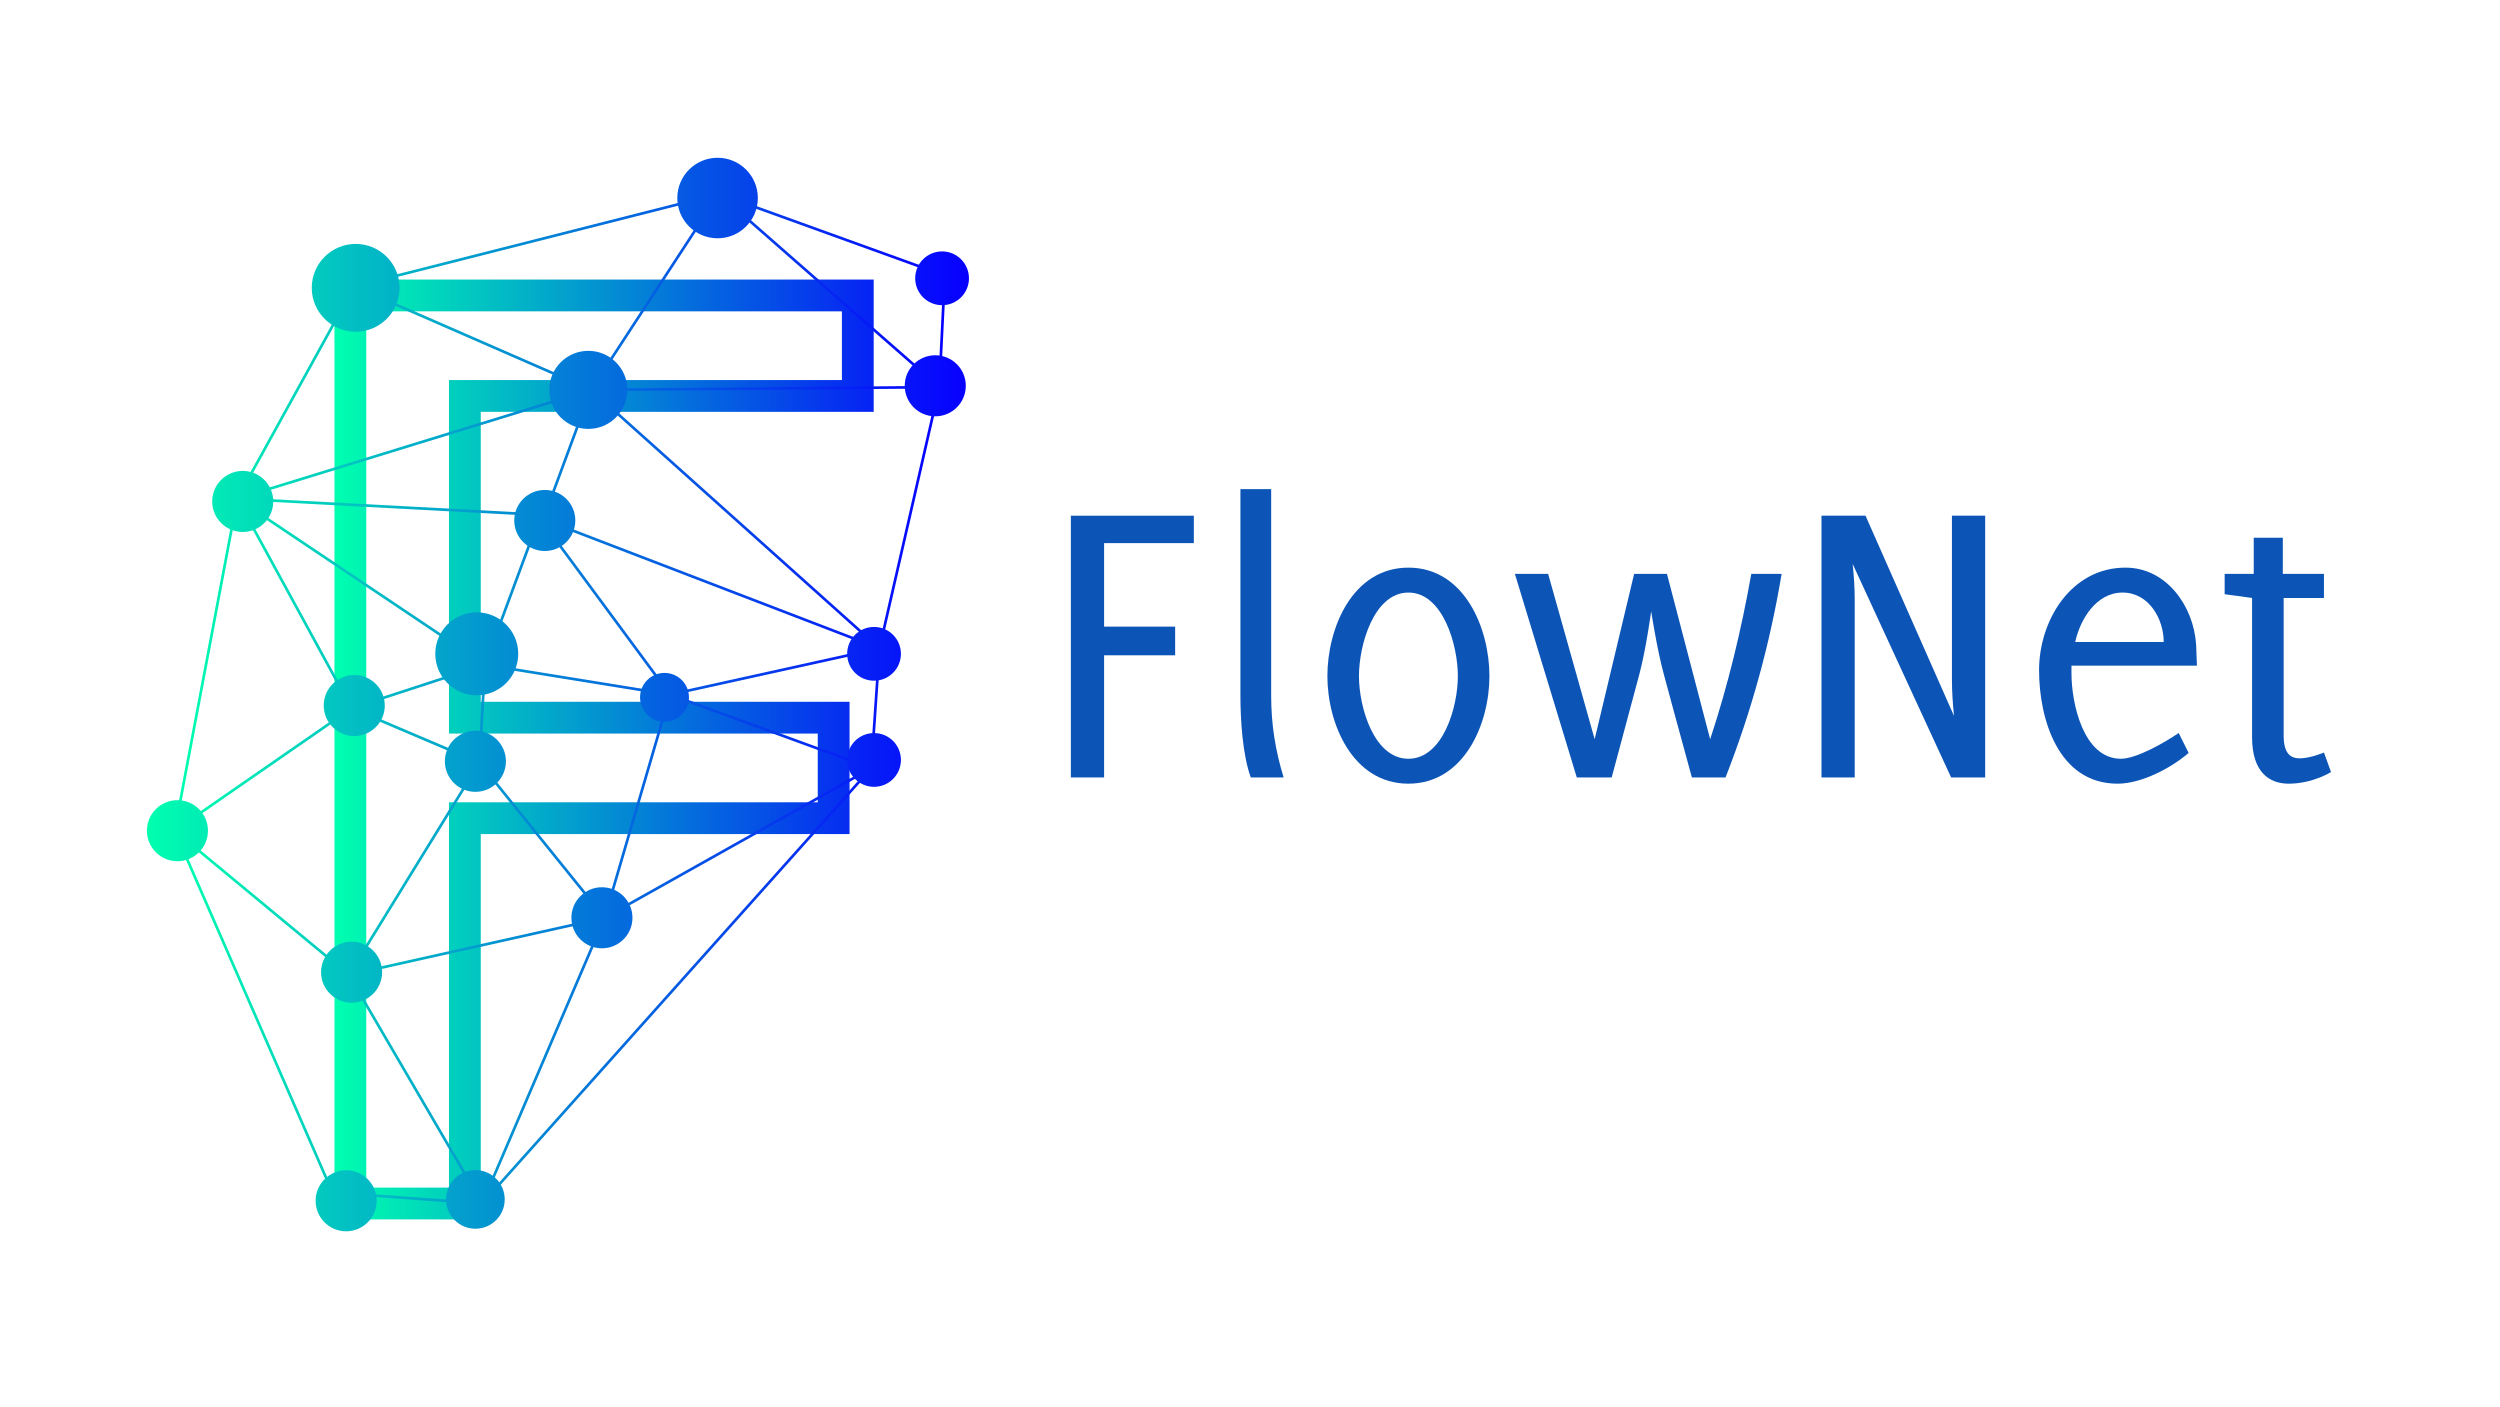
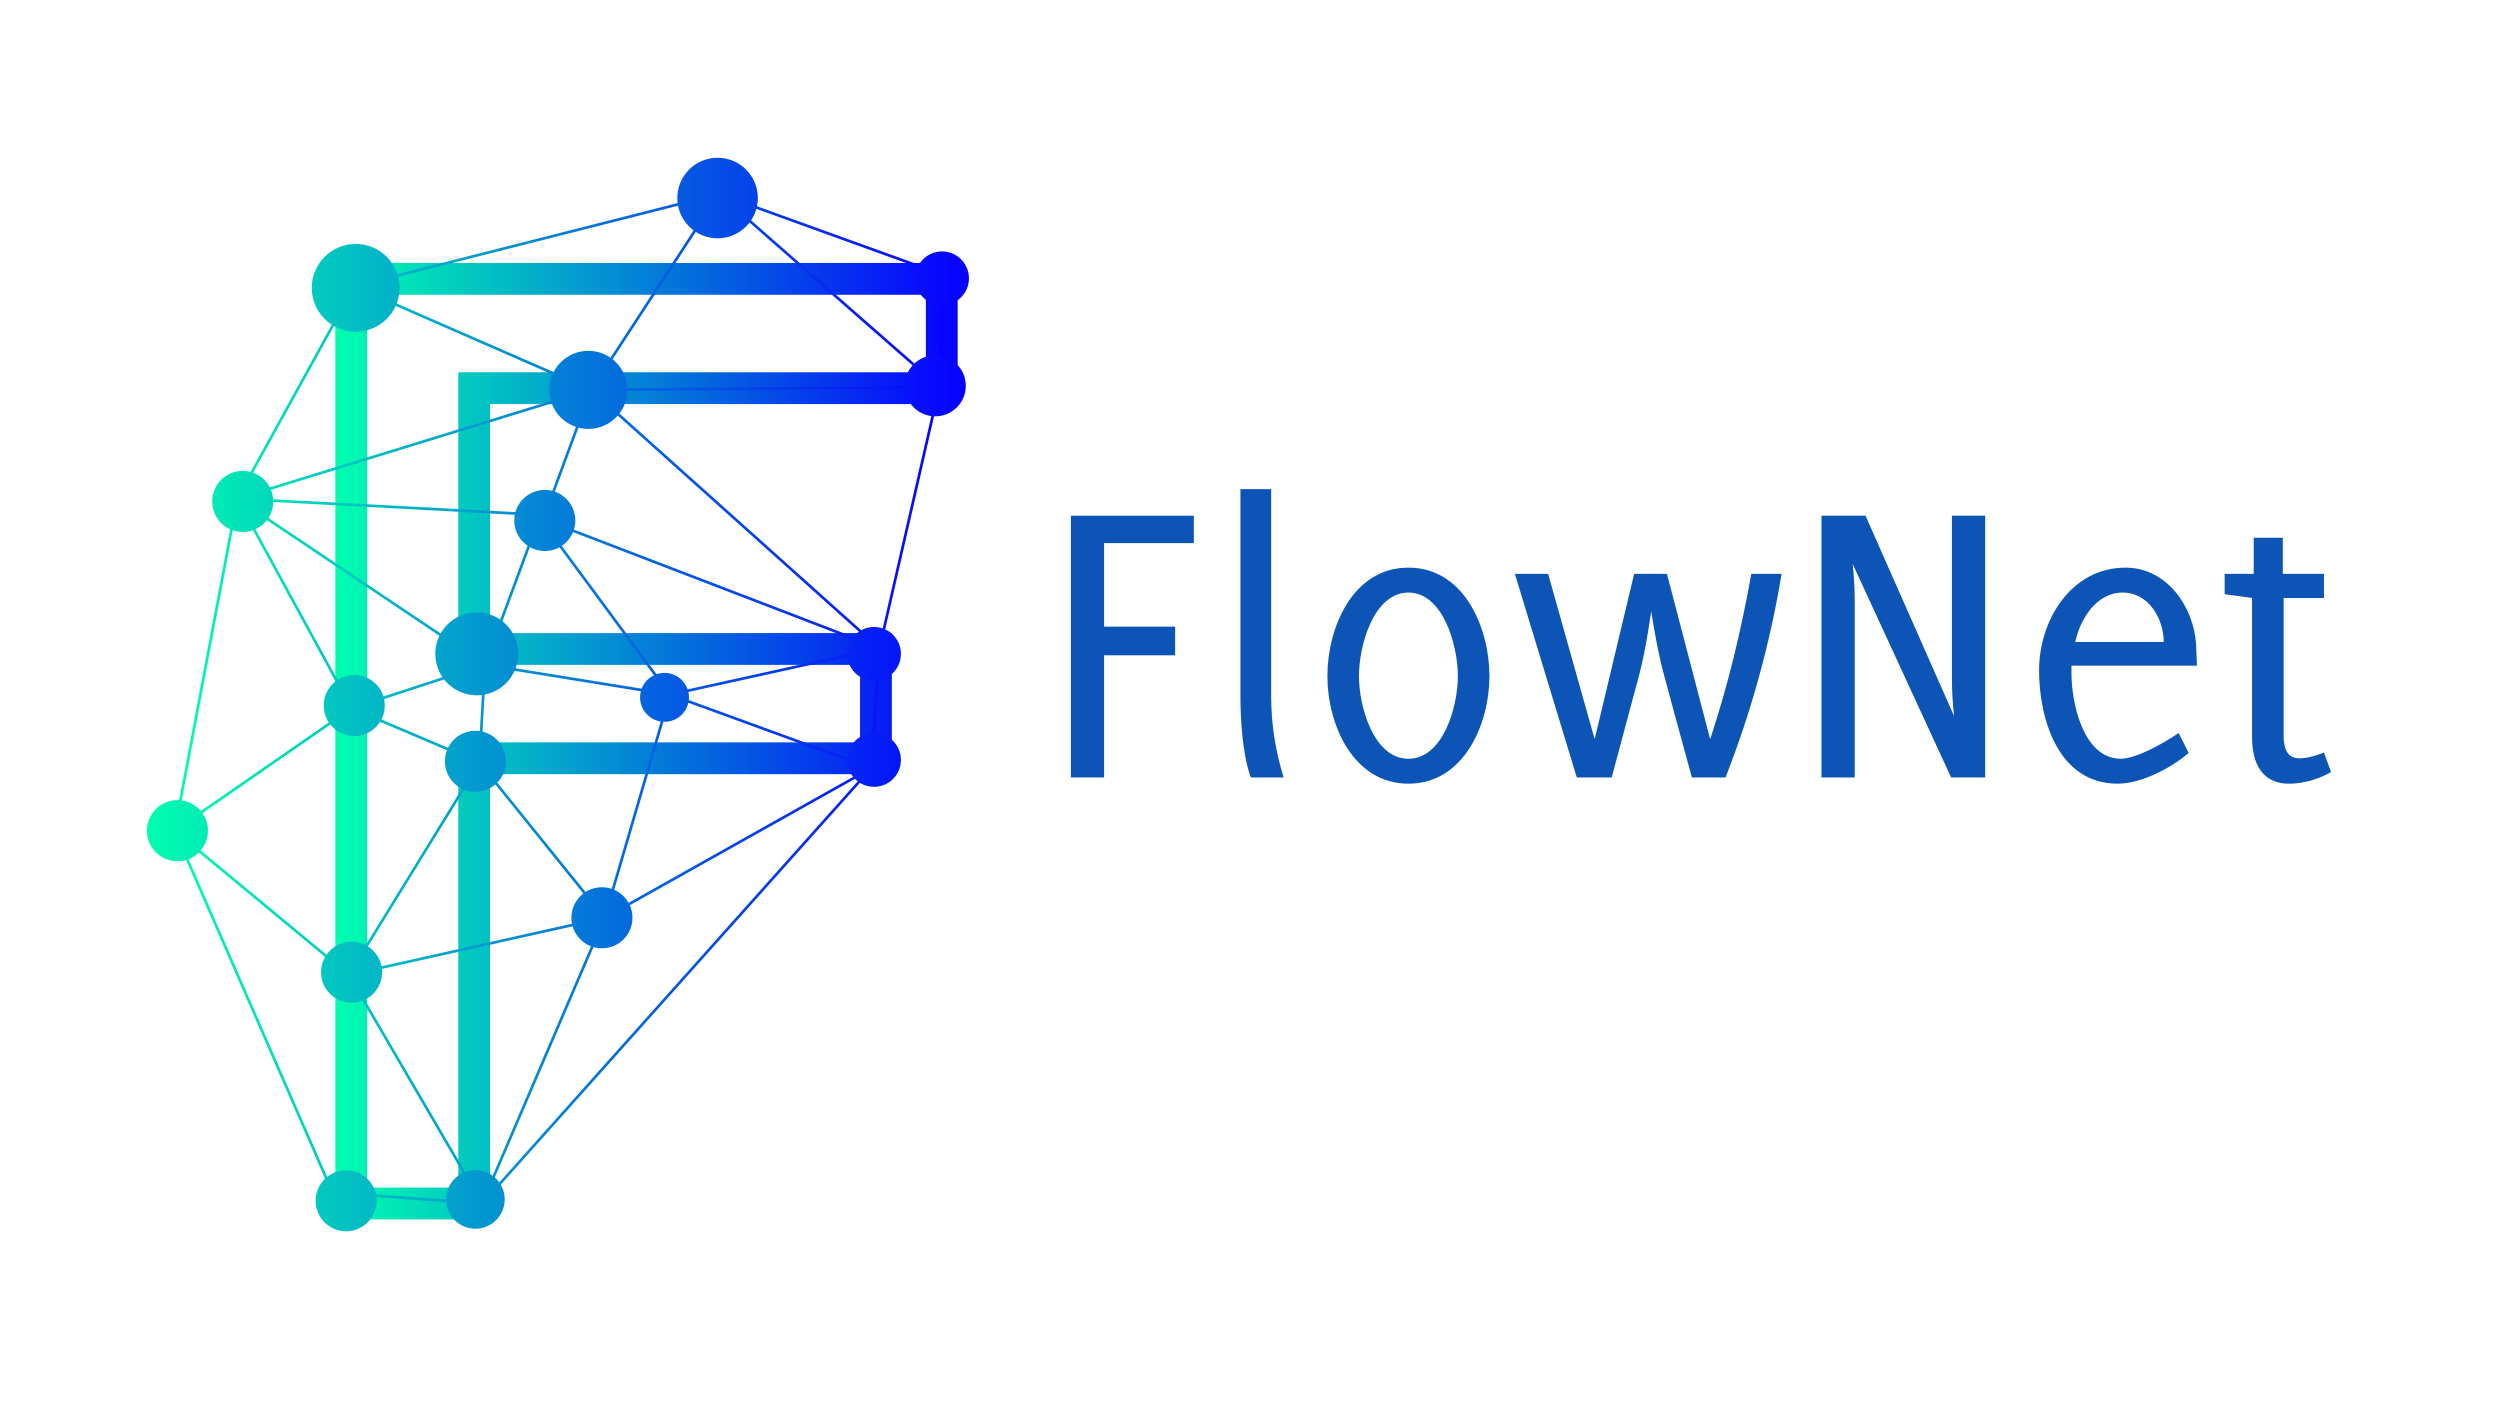
<svg xmlns="http://www.w3.org/2000/svg" xmlns:xlink="http://www.w3.org/1999/xlink" id="svg8" version="1.1" viewBox="0 0 508 285.75" height="1080" width="1920">
  <defs id="defs2">
    <linearGradient id="linearGradient3356">
      <stop id="stop3352" offset="0" style="stop-color:#00ffaf;stop-opacity:1" />
      <stop id="stop3354" offset="1" style="stop-color:#0700ff;stop-opacity:1" />
    </linearGradient>
    <rect id="rect16" height="47.307" width="13.363" y="101.562" x="70.292" />
    <linearGradient gradientUnits="userSpaceOnUse" y2="71.084" x2="96.452" y1="71.084" x1="15.71" id="linearGradient3382" xlink:href="#linearGradient3356" />
    <linearGradient gradientUnits="userSpaceOnUse" y2="75.666" x2="95.342" y1="75.666" x1="34.217" id="linearGradient3390" xlink:href="#linearGradient3356" />
    <linearGradient gradientTransform="matrix(2.068831,0,0,2.068831,-2.651833,-5.930179)" gradientUnits="userSpaceOnUse" y2="75.666" x2="95.342" y1="75.666" x1="34.217" id="linearGradient3398" xlink:href="#linearGradient3356" />
    <linearGradient gradientUnits="userSpaceOnUse" y2="71.541" x2="94.216" y1="71.541" x1="18.304" id="linearGradient3408" xlink:href="#linearGradient3356" />
    <linearGradient y2="71.541" x2="94.216" y1="71.541" x1="18.304" gradientUnits="userSpaceOnUse" id="linearGradient4106" xlink:href="#linearGradient3356" />
    <linearGradient y2="71.541" x2="94.216" y1="71.541" x1="18.304" gradientUnits="userSpaceOnUse" id="linearGradient4108" xlink:href="#linearGradient3356" />
    <linearGradient y2="71.541" x2="94.216" y1="71.541" x1="18.304" gradientUnits="userSpaceOnUse" id="linearGradient4110" xlink:href="#linearGradient3356" />
    <linearGradient y2="71.541" x2="94.216" y1="71.541" x1="18.304" gradientUnits="userSpaceOnUse" id="linearGradient4112" xlink:href="#linearGradient3356" />
    <linearGradient y2="71.541" x2="94.216" y1="71.541" x1="18.304" gradientUnits="userSpaceOnUse" id="linearGradient4114" xlink:href="#linearGradient3356" />
    <linearGradient y2="71.541" x2="94.216" y1="71.541" x1="18.304" gradientUnits="userSpaceOnUse" id="linearGradient4116" xlink:href="#linearGradient3356" />
    <linearGradient y2="71.541" x2="94.216" y1="71.541" x1="18.304" gradientUnits="userSpaceOnUse" id="linearGradient4118" xlink:href="#linearGradient3356" />
    <linearGradient y2="71.541" x2="94.216" y1="71.541" x1="18.304" gradientUnits="userSpaceOnUse" id="linearGradient4120" xlink:href="#linearGradient3356" />
    <linearGradient y2="71.541" x2="94.216" y1="71.541" x1="18.304" gradientUnits="userSpaceOnUse" id="linearGradient4122" xlink:href="#linearGradient3356" />
    <linearGradient y2="71.541" x2="94.216" y1="71.541" x1="18.304" gradientUnits="userSpaceOnUse" id="linearGradient4124" xlink:href="#linearGradient3356" />
    <linearGradient y2="71.084" x2="96.452" y1="71.084" x1="15.71" gradientUnits="userSpaceOnUse" id="linearGradient4126" xlink:href="#linearGradient3356" />
    <linearGradient y2="71.084" x2="96.452" y1="71.084" x1="15.71" gradientUnits="userSpaceOnUse" id="linearGradient4128" xlink:href="#linearGradient3356" />
    <linearGradient y2="71.084" x2="96.452" y1="71.084" x1="15.71" gradientUnits="userSpaceOnUse" id="linearGradient4130" xlink:href="#linearGradient3356" />
    <linearGradient y2="71.084" x2="96.452" y1="71.084" x1="15.71" gradientUnits="userSpaceOnUse" id="linearGradient4132" xlink:href="#linearGradient3356" />
    <linearGradient y2="71.084" x2="96.452" y1="71.084" x1="15.71" gradientUnits="userSpaceOnUse" id="linearGradient4134" xlink:href="#linearGradient3356" />
    <linearGradient y2="71.084" x2="96.452" y1="71.084" x1="15.71" gradientUnits="userSpaceOnUse" id="linearGradient4136" xlink:href="#linearGradient3356" />
    <linearGradient y2="71.084" x2="96.452" y1="71.084" x1="15.71" gradientUnits="userSpaceOnUse" id="linearGradient4138" xlink:href="#linearGradient3356" />
    <linearGradient y2="71.084" x2="96.452" y1="71.084" x1="15.71" gradientUnits="userSpaceOnUse" id="linearGradient4140" xlink:href="#linearGradient3356" />
    <linearGradient y2="71.084" x2="96.452" y1="71.084" x1="15.71" gradientUnits="userSpaceOnUse" id="linearGradient4142" xlink:href="#linearGradient3356" />
    <linearGradient y2="71.084" x2="96.452" y1="71.084" x1="15.71" gradientUnits="userSpaceOnUse" id="linearGradient4144" xlink:href="#linearGradient3356" />
    <linearGradient y2="71.084" x2="96.452" y1="71.084" x1="15.71" gradientUnits="userSpaceOnUse" id="linearGradient4146" xlink:href="#linearGradient3356" />
    <linearGradient y2="71.084" x2="96.452" y1="71.084" x1="15.71" gradientUnits="userSpaceOnUse" id="linearGradient4148" xlink:href="#linearGradient3356" />
    <linearGradient y2="71.084" x2="96.452" y1="71.084" x1="15.71" gradientUnits="userSpaceOnUse" id="linearGradient4150" xlink:href="#linearGradient3356" />
    <linearGradient y2="71.084" x2="96.452" y1="71.084" x1="15.71" gradientUnits="userSpaceOnUse" id="linearGradient4152" xlink:href="#linearGradient3356" />
    <linearGradient y2="71.084" x2="96.452" y1="71.084" x1="15.71" gradientUnits="userSpaceOnUse" id="linearGradient4154" xlink:href="#linearGradient3356" />
    <linearGradient y2="71.084" x2="96.452" y1="71.084" x1="15.71" gradientUnits="userSpaceOnUse" id="linearGradient4156" xlink:href="#linearGradient3356" />
    <linearGradient y2="71.084" x2="96.452" y1="71.084" x1="15.71" gradientUnits="userSpaceOnUse" id="linearGradient4158" xlink:href="#linearGradient3356" />
    <linearGradient y2="71.084" x2="96.452" y1="71.084" x1="15.71" gradientUnits="userSpaceOnUse" id="linearGradient4160" xlink:href="#linearGradient3356" />
    <linearGradient y2="71.541" x2="94.216" y1="71.541" x1="18.304" gradientUnits="userSpaceOnUse" id="linearGradient4536" xlink:href="#linearGradient3356" />
    <linearGradient y2="71.541" x2="94.216" y1="71.541" x1="18.304" gradientUnits="userSpaceOnUse" id="linearGradient4538" xlink:href="#linearGradient3356" />
  </defs>
  <g id="layer1">
    <g style="font-style:normal;font-variant:normal;font-weight:normal;font-stretch:normal;font-size:84.425px;line-height:1.25;font-family:Delicious;-inkscape-font-specification:'Delicious, Normal';font-variant-ligatures:normal;font-variant-caps:normal;font-variant-numeric:normal;font-variant-east-asian:normal;letter-spacing:0px;word-spacing:0px;fill:#0c55b6;fill-opacity:1;stroke:none;stroke-width:2.111;image-rendering:auto" id="text12" aria-label="FlowNet">
      <path id="path4540" style="font-style:normal;font-variant:normal;font-weight:normal;font-stretch:normal;font-size:84.425px;font-family:Delicious;-inkscape-font-specification:'Delicious, Normal';font-variant-ligatures:normal;font-variant-caps:normal;font-variant-numeric:normal;font-variant-east-asian:normal;fill:#0c55b6;fill-opacity:1;stroke-width:2.111" d="m 242.588,104.79 h -24.99 v 53.188 h 6.754 v -24.821 h 14.437 v -5.825 h -14.437 v -16.969 h 18.236 z" />
      <path id="path4542" style="font-style:normal;font-variant:normal;font-weight:normal;font-stretch:normal;font-size:84.425px;font-family:Delicious;-inkscape-font-specification:'Delicious, Normal';font-variant-ligatures:normal;font-variant-caps:normal;font-variant-numeric:normal;font-variant-east-asian:normal;fill:#0c55b6;fill-opacity:1;stroke-width:2.111" d="m 258.301,99.387 h -6.247 v 41.959 c 0,4.812 0.422,12.073 2.111,16.632 h 6.67 c -1.688,-5.488 -2.533,-10.806 -2.533,-16.632 z" />
      <path id="path4544" style="font-style:normal;font-variant:normal;font-weight:normal;font-stretch:normal;font-size:84.425px;font-family:Delicious;-inkscape-font-specification:'Delicious, Normal';font-variant-ligatures:normal;font-variant-caps:normal;font-variant-numeric:normal;font-variant-east-asian:normal;fill:#0c55b6;fill-opacity:1;stroke-width:2.111" d="m 286.189,120.409 c 7.007,0 10.047,10.638 10.047,16.969 0,6.332 -3.039,16.801 -10.047,16.801 -7.007,0 -10.047,-10.469 -10.047,-16.801 0,-6.332 3.039,-16.969 10.047,-16.969 z m 0,-5.066 c -11.397,0 -16.463,12.326 -16.463,22.035 0,9.709 5.15,21.866 16.463,21.866 11.313,0 16.463,-12.157 16.463,-21.866 0,-9.709 -5.066,-22.035 -16.463,-22.035 z" />
      <path id="path4546" style="font-style:normal;font-variant:normal;font-weight:normal;font-stretch:normal;font-size:84.425px;font-family:Delicious;-inkscape-font-specification:'Delicious, Normal';font-variant-ligatures:normal;font-variant-caps:normal;font-variant-numeric:normal;font-variant-east-asian:normal;fill:#0c55b6;fill-opacity:1;stroke-width:2.111" d="m 362.026,116.61 h -6.163 c -2.026,11.397 -4.728,22.626 -8.358,33.601 l -8.78,-33.601 h -6.67 l -8.02,33.601 -9.456,-33.601 h -6.754 l 12.579,41.368 h 7.092 l 5.657,-21.106 c 1.351,-5.15 2.364,-12.664 2.364,-12.664 0,0 1.182,7.683 2.533,12.664 0,0 3.799,14.099 5.741,21.106 h 6.838 c 5.234,-13.339 9.034,-27.185 11.397,-41.368 z" />
      <path id="path4548" style="font-style:normal;font-variant:normal;font-weight:normal;font-stretch:normal;font-size:84.425px;font-family:Delicious;-inkscape-font-specification:'Delicious, Normal';font-variant-ligatures:normal;font-variant-caps:normal;font-variant-numeric:normal;font-variant-east-asian:normal;fill:#0c55b6;fill-opacity:1;stroke-width:2.111" d="m 403.388,157.978 v -53.188 h -6.754 v 33.264 c 0,2.448 0.169,4.981 0.422,7.429 L 379.074,104.79 h -8.949 v 53.188 h 6.754 v -36.134 c 0,-2.448 -0.169,-4.897 -0.422,-7.261 l 20.009,43.395 z" />
      <path id="path4550" style="font-style:normal;font-variant:normal;font-weight:normal;font-stretch:normal;font-size:84.425px;font-family:Delicious;-inkscape-font-specification:'Delicious, Normal';font-variant-ligatures:normal;font-variant-caps:normal;font-variant-numeric:normal;font-variant-east-asian:normal;fill:#0c55b6;fill-opacity:1;stroke-width:2.111" d="m 439.665,130.456 h -17.983 c 1.013,-4.643 4.306,-10.047 9.624,-10.047 5.319,0 8.358,5.319 8.358,10.047 z m 6.754,4.812 c -0.084,-1.435 -0.084,-2.87 -0.169,-4.306 -0.507,-7.767 -5.994,-15.619 -14.352,-15.619 -11.06,0 -17.56,10.722 -17.56,20.853 0,9.878 3.884,23.048 15.956,23.048 4.812,0 10.806,-3.124 14.437,-6.247 l -2.026,-4.052 c -2.702,1.857 -8.527,5.234 -11.735,5.234 -7.683,0 -10.047,-11.397 -10.047,-17.307 0,-0.591 0,-1.098 0,-1.604 z" />
      <path id="path4552" style="font-style:normal;font-variant:normal;font-weight:normal;font-stretch:normal;font-size:84.425px;font-family:Delicious;-inkscape-font-specification:'Delicious, Normal';font-variant-ligatures:normal;font-variant-caps:normal;font-variant-numeric:normal;font-variant-east-asian:normal;fill:#0c55b6;fill-opacity:1;stroke-width:2.111" d="m 473.663,156.881 -1.435,-3.968 c 0,0 -2.786,1.182 -4.897,1.182 -1.942,0 -3.293,-1.013 -3.293,-4.643 v -27.945 h 8.189 v -4.897 h -8.358 v -7.345 h -5.91 v 7.345 h -5.91 v 4.137 l 5.572,0.76 v 28.282 c 0,7.092 3.461,9.456 7.429,9.456 4.897,0 8.611,-2.364 8.611,-2.364 z" />
    </g>
    <text style="font-style:normal;font-weight:normal;font-size:10.583px;line-height:1.25;font-family:sans-serif;letter-spacing:0px;word-spacing:0px;white-space:pre;shape-inside:url(#rect16);fill:#000000;fill-opacity:1;stroke:none;" id="text14" xml:space="preserve" />
-     <text id="text947" y="244.55" x="46.132" style="font-style:normal;font-weight:normal;font-size:258.416px;line-height:1.25;font-family:sans-serif;letter-spacing:0px;word-spacing:0px;fill:none;fill-opacity:1;stroke:url(#linearGradient3398);stroke-width:6.46;stroke-opacity:1" xml:space="preserve">
-       <tspan style="fill:none;fill-opacity:1;stroke:url(#linearGradient3398);stroke-width:6.46;stroke-opacity:1" y="244.55" x="46.132" id="tspan945">F</tspan>
-     </text>
+     <g style="font-style:normal;font-weight:normal;font-size:258.416px;line-height:1.25;font-family:sans-serif;letter-spacing:0px;word-spacing:0px;fill:none;fill-opacity:1;stroke:url(#linearGradient3398);stroke-width:6.46;stroke-opacity:1" id="text947" aria-label="F">
+       <path id="path4555" style="fill:none;fill-opacity:1;stroke:url(#linearGradient3398);stroke-width:6.46;stroke-opacity:1" d="M 191.365,78.876 H 96.352 v 52.995 h 81.638 v 22.208 H 96.352 v 90.471 H 71.368 V 56.668 H 191.365 Z" />
+     </g>
    <g transform="matrix(2.068831,0,0,2.068831,-2.651834,-5.930178)" style="fill:none;fill-opacity:1;stroke:url(#linearGradient4538);stroke-opacity:1" id="g1383">
      <path style="fill:none;fill-opacity:1;stroke:url(#linearGradient4536);stroke-width:0.265px;stroke-linecap:butt;stroke-linejoin:miter;stroke-opacity:1" d="M 36.081,31.003 24.589,51.85 18.442,84.457 33.943,120.004 48.643,121.073 86.863,78.31 87.664,66.55 93.544,40.892 94.079,29.934 71.896,21.916 Z" id="path1348" />
      <path style="fill:none;fill-opacity:1;stroke:url(#linearGradient4108);stroke-width:0.265px;stroke-linecap:butt;stroke-linejoin:miter;stroke-opacity:1" d="M 18.442,84.457 35.814,72.43 24.589,51.85 59.334,41.16 71.896,21.916 93.544,40.892" id="path1350" />
      <path style="fill:none;fill-opacity:1;stroke:url(#linearGradient4110);stroke-width:0.265px;stroke-linecap:butt;stroke-linejoin:miter;stroke-opacity:1" d="m 36.081,31.003 23.252,10.156 34.21,-0.267" id="path1352" />
      <path style="fill:none;fill-opacity:1;stroke:url(#linearGradient4112);stroke-width:0.265px;stroke-linecap:butt;stroke-linejoin:miter;stroke-opacity:1" d="M 59.334,41.16 54.79,53.454 24.589,51.85 48.91,68.154 54.256,53.721 87.664,66.55" id="path1354" />
      <path style="fill:none;fill-opacity:1;stroke:url(#linearGradient4114);stroke-width:0.265px;stroke-linecap:butt;stroke-linejoin:miter;stroke-opacity:1" d="M 59.334,41.16 87.664,66.55" id="path1356" />
      <path style="fill:none;fill-opacity:1;stroke:url(#linearGradient4116);stroke-width:0.265px;stroke-linecap:butt;stroke-linejoin:miter;stroke-opacity:1" d="m 35.814,72.43 13.096,-4.276 -0.535,9.622 z" id="path1358" />
      <path style="fill:none;fill-opacity:1;stroke:url(#linearGradient4118);stroke-width:0.265px;stroke-linecap:butt;stroke-linejoin:miter;stroke-opacity:1" d="M 18.442,84.457 35.547,98.622 48.376,77.775 60.67,93.01 67.085,71.094 48.91,68.154" id="path1360" />
      <path style="fill:none;fill-opacity:1;stroke:url(#linearGradient4120);stroke-width:0.265px;stroke-linecap:butt;stroke-linejoin:miter;stroke-opacity:1" d="M 87.664,66.55 67.085,71.094 54.256,53.721" id="path1362" />
      <path style="fill:none;fill-opacity:1;stroke:url(#linearGradient4122);stroke-width:0.265px;stroke-linecap:butt;stroke-linejoin:miter;stroke-opacity:1" d="M 60.67,93.01 86.863,78.31 67.085,71.094" id="path1364" />
      <path id="path3400" d="M 60.67,93.01 35.547,98.622 48.643,121.073 Z" style="fill:none;stroke:url(#linearGradient4124);stroke-width:0.265px;stroke-linecap:butt;stroke-linejoin:miter;stroke-opacity:1" />
    </g>
    <g transform="matrix(2.068831,0,0,2.068831,-2.651834,-5.930178)" style="fill:url(#linearGradient3382);fill-opacity:1;stroke:none" id="g1331">
-       <circle style="fill:url(#linearGradient4126);fill-opacity:1;stroke:none;stroke-width:1.025;stroke-miterlimit:4;stroke-dasharray:none;stroke-opacity:1" id="path949" cx="36.215" cy="31.137" r="4.313" />
-       <circle r="3.835" cy="41.16" cx="59.067" id="path949-2" style="fill:url(#linearGradient4128);fill-opacity:1;stroke:none;stroke-width:0.911;stroke-miterlimit:4;stroke-dasharray:none;stroke-opacity:1" />
-       <circle r="3.955" cy="22.317" cx="71.762" id="path949-8" style="fill:url(#linearGradient4130);fill-opacity:1;stroke:none;stroke-width:0.939;stroke-miterlimit:4;stroke-dasharray:none;stroke-opacity:1" />
-       <circle r="4.074" cy="67.085" cx="48.109" id="path949-4" style="fill:url(#linearGradient4132);fill-opacity:1;stroke:none;stroke-width:0.968;stroke-miterlimit:4;stroke-dasharray:none;stroke-opacity:1" />
-       <circle r="2.999" cy="77.642" cx="47.975" id="path949-9" style="fill:url(#linearGradient4134);fill-opacity:1;stroke:none;stroke-width:0.712;stroke-miterlimit:4;stroke-dasharray:none;stroke-opacity:1" />
-       <circle r="2.402" cy="71.361" cx="66.55" id="path949-44" style="fill:url(#linearGradient4136);fill-opacity:1;stroke:none;stroke-width:0.571;stroke-miterlimit:4;stroke-dasharray:none;stroke-opacity:1" />
-       <circle r="2.641" cy="77.508" cx="87.13" id="path949-1" style="fill:url(#linearGradient4138);fill-opacity:1;stroke:none;stroke-width:0.627;stroke-miterlimit:4;stroke-dasharray:none;stroke-opacity:1" />
-       <circle style="fill:url(#linearGradient4140);fill-opacity:1;stroke:none;stroke-width:0.712;stroke-miterlimit:4;stroke-dasharray:none;stroke-opacity:1" id="path949-9-6" cx="18.709" cy="84.457" r="2.999" />
-       <circle style="fill:url(#linearGradient4142);fill-opacity:1;stroke:none;stroke-width:0.712;stroke-miterlimit:4;stroke-dasharray:none;stroke-opacity:1" id="path949-9-68" cx="35.28" cy="120.806" r="2.999" />
-       <circle style="fill:url(#linearGradient4144);fill-opacity:1;stroke:none;stroke-width:0.712;stroke-miterlimit:4;stroke-dasharray:none;stroke-opacity:1" id="path949-9-1" cx="60.403" cy="93.01" r="2.999" />
-       <circle style="fill:url(#linearGradient4146);fill-opacity:1;stroke:none;stroke-width:0.712;stroke-miterlimit:4;stroke-dasharray:none;stroke-opacity:1" id="path949-9-63" cx="54.79" cy="53.988" r="2.999" />
-       <circle r="2.999" cy="52.118" cx="25.123" id="path949-9-6-3" style="fill:url(#linearGradient4148);fill-opacity:1;stroke:none;stroke-width:0.712;stroke-miterlimit:4;stroke-dasharray:none;stroke-opacity:1" />
-       <circle r="2.999" cy="98.355" cx="35.814" id="path949-9-6-8" style="fill:url(#linearGradient4150);fill-opacity:1;stroke:none;stroke-width:0.712;stroke-miterlimit:4;stroke-dasharray:none;stroke-opacity:1" />
-       <circle style="fill:url(#linearGradient4152);fill-opacity:1;stroke:none;stroke-width:0.627;stroke-miterlimit:4;stroke-dasharray:none;stroke-opacity:1" id="path949-1-0" cx="87.13" cy="67.085" r="2.641" />
-       <circle style="fill:url(#linearGradient4154);fill-opacity:1;stroke:none;stroke-width:0.712;stroke-miterlimit:4;stroke-dasharray:none;stroke-opacity:1" id="path949-1-7" cx="93.143" cy="40.759" r="2.999" />
-       <circle style="fill:url(#linearGradient4156);fill-opacity:1;stroke:none;stroke-width:0.627;stroke-miterlimit:4;stroke-dasharray:none;stroke-opacity:1" id="path949-1-4" cx="93.812" cy="30.201" r="2.641" />
-       <circle style="fill:url(#linearGradient4158);fill-opacity:1;stroke:none;stroke-width:0.712;stroke-miterlimit:4;stroke-dasharray:none;stroke-opacity:1" id="path949-9-6-3-0" cx="36.076" cy="72.163" r="2.999" />
-       <circle style="fill:url(#linearGradient4160);fill-opacity:1;stroke:none;stroke-width:0.684;stroke-miterlimit:4;stroke-dasharray:none;stroke-opacity:1" id="path949-8-7" cx="47.975" cy="120.672" r="2.88" />
+       <path d="M 40.528,31.137 A 4.313,4.313 0 0 1 36.215,35.45 4.313,4.313 0 0 1 31.902,31.137 4.313,4.313 0 0 1 36.215,26.824 4.313,4.313 0 0 1 40.528,31.137" style="fill:url(#linearGradient4126);fill-opacity:1;stroke:none;stroke-width:1.025;stroke-miterlimit:4;stroke-dasharray:none;stroke-opacity:1" id="path949" />
+       <path d="m 62.902,41.16 a 3.835,3.835 0 0 1 -3.835,3.835 3.835,3.835 0 0 1 -3.835,-3.835 3.835,3.835 0 0 1 3.835,-3.835 3.835,3.835 0 0 1 3.835,3.835" style="fill:url(#linearGradient4128);fill-opacity:1;stroke:none;stroke-width:0.911;stroke-miterlimit:4;stroke-dasharray:none;stroke-opacity:1" id="path949-2" />
+       <path d="m 75.716,22.317 a 3.955,3.955 0 0 1 -3.955,3.955 3.955,3.955 0 0 1 -3.955,-3.955 3.955,3.955 0 0 1 3.955,-3.955 3.955,3.955 0 0 1 3.955,3.955" style="fill:url(#linearGradient4130);fill-opacity:1;stroke:none;stroke-width:0.939;stroke-miterlimit:4;stroke-dasharray:none;stroke-opacity:1" id="path949-8" />
+       <path d="m 52.183,67.085 a 4.074,4.074 0 0 1 -4.074,4.074 4.074,4.074 0 0 1 -4.074,-4.074 4.074,4.074 0 0 1 4.074,-4.074 4.074,4.074 0 0 1 4.074,4.074" style="fill:url(#linearGradient4132);fill-opacity:1;stroke:none;stroke-width:0.968;stroke-miterlimit:4;stroke-dasharray:none;stroke-opacity:1" id="path949-4" />
+       <path d="M 50.974,77.642 A 2.999,2.999 0 0 1 47.975,80.641 2.999,2.999 0 0 1 44.976,77.642 2.999,2.999 0 0 1 47.975,74.643 2.999,2.999 0 0 1 50.974,77.642" style="fill:url(#linearGradient4134);fill-opacity:1;stroke:none;stroke-width:0.712;stroke-miterlimit:4;stroke-dasharray:none;stroke-opacity:1" id="path949-9" />
+       <path d="m 68.952,71.361 a 2.402,2.402 0 0 1 -2.402,2.402 2.402,2.402 0 0 1 -2.402,-2.402 2.402,2.402 0 0 1 2.402,-2.402 2.402,2.402 0 0 1 2.402,2.402" style="fill:url(#linearGradient4136);fill-opacity:1;stroke:none;stroke-width:0.571;stroke-miterlimit:4;stroke-dasharray:none;stroke-opacity:1" id="path949-44" />
+       <path d="m 89.771,77.508 a 2.641,2.641 0 0 1 -2.641,2.641 2.641,2.641 0 0 1 -2.641,-2.641 2.641,2.641 0 0 1 2.641,-2.641 2.641,2.641 0 0 1 2.641,2.641" style="fill:url(#linearGradient4138);fill-opacity:1;stroke:none;stroke-width:0.627;stroke-miterlimit:4;stroke-dasharray:none;stroke-opacity:1" id="path949-1" />
+       <path d="m 21.708,84.457 a 2.999,2.999 0 0 1 -2.999,2.999 2.999,2.999 0 0 1 -2.999,-2.999 2.999,2.999 0 0 1 2.999,-2.999 2.999,2.999 0 0 1 2.999,2.999" style="fill:url(#linearGradient4140);fill-opacity:1;stroke:none;stroke-width:0.712;stroke-miterlimit:4;stroke-dasharray:none;stroke-opacity:1" id="path949-9-6" />
+       <path d="m 38.279,120.806 a 2.999,2.999 0 0 1 -2.999,2.999 2.999,2.999 0 0 1 -2.999,-2.999 2.999,2.999 0 0 1 2.999,-2.999 2.999,2.999 0 0 1 2.999,2.999" style="fill:url(#linearGradient4142);fill-opacity:1;stroke:none;stroke-width:0.712;stroke-miterlimit:4;stroke-dasharray:none;stroke-opacity:1" id="path949-9-68" />
+       <path d="m 63.402,93.01 a 2.999,2.999 0 0 1 -2.999,2.999 2.999,2.999 0 0 1 -2.999,-2.999 2.999,2.999 0 0 1 2.999,-2.999 2.999,2.999 0 0 1 2.999,2.999" style="fill:url(#linearGradient4144);fill-opacity:1;stroke:none;stroke-width:0.712;stroke-miterlimit:4;stroke-dasharray:none;stroke-opacity:1" id="path949-9-1" />
+       <path d="m 57.789,53.988 a 2.999,2.999 0 0 1 -2.999,2.999 2.999,2.999 0 0 1 -2.999,-2.999 2.999,2.999 0 0 1 2.999,-2.999 2.999,2.999 0 0 1 2.999,2.999" style="fill:url(#linearGradient4146);fill-opacity:1;stroke:none;stroke-width:0.712;stroke-miterlimit:4;stroke-dasharray:none;stroke-opacity:1" id="path949-9-63" />
+       <path d="m 28.122,52.118 a 2.999,2.999 0 0 1 -2.999,2.999 2.999,2.999 0 0 1 -2.999,-2.999 2.999,2.999 0 0 1 2.999,-2.999 2.999,2.999 0 0 1 2.999,2.999" style="fill:url(#linearGradient4148);fill-opacity:1;stroke:none;stroke-width:0.712;stroke-miterlimit:4;stroke-dasharray:none;stroke-opacity:1" id="path949-9-6-3" />
+       <path d="m 38.813,98.355 a 2.999,2.999 0 0 1 -2.999,2.999 2.999,2.999 0 0 1 -2.999,-2.999 2.999,2.999 0 0 1 2.999,-2.999 2.999,2.999 0 0 1 2.999,2.999" style="fill:url(#linearGradient4150);fill-opacity:1;stroke:none;stroke-width:0.712;stroke-miterlimit:4;stroke-dasharray:none;stroke-opacity:1" id="path949-9-6-8" />
+       <path d="m 89.771,67.085 a 2.641,2.641 0 0 1 -2.641,2.641 2.641,2.641 0 0 1 -2.641,-2.641 2.641,2.641 0 0 1 2.641,-2.641 2.641,2.641 0 0 1 2.641,2.641" style="fill:url(#linearGradient4152);fill-opacity:1;stroke:none;stroke-width:0.627;stroke-miterlimit:4;stroke-dasharray:none;stroke-opacity:1" id="path949-1-0" />
+       <path d="m 96.142,40.759 a 2.999,2.999 0 0 1 -2.999,2.999 2.999,2.999 0 0 1 -2.999,-2.999 2.999,2.999 0 0 1 2.999,-2.999 2.999,2.999 0 0 1 2.999,2.999" style="fill:url(#linearGradient4154);fill-opacity:1;stroke:none;stroke-width:0.712;stroke-miterlimit:4;stroke-dasharray:none;stroke-opacity:1" id="path949-1-7" />
+       <path d="m 96.452,30.201 a 2.641,2.641 0 0 1 -2.641,2.641 2.641,2.641 0 0 1 -2.641,-2.641 2.641,2.641 0 0 1 2.641,-2.641 2.641,2.641 0 0 1 2.641,2.641" style="fill:url(#linearGradient4156);fill-opacity:1;stroke:none;stroke-width:0.627;stroke-miterlimit:4;stroke-dasharray:none;stroke-opacity:1" id="path949-1-4" />
+       <path d="m 39.075,72.163 a 2.999,2.999 0 0 1 -2.999,2.999 2.999,2.999 0 0 1 -2.999,-2.999 2.999,2.999 0 0 1 2.999,-2.999 2.999,2.999 0 0 1 2.999,2.999" style="fill:url(#linearGradient4158);fill-opacity:1;stroke:none;stroke-width:0.712;stroke-miterlimit:4;stroke-dasharray:none;stroke-opacity:1" id="path949-9-6-3-0" />
+       <path d="m 50.854,120.672 a 2.88,2.88 0 0 1 -2.88,2.88 2.88,2.88 0 0 1 -2.88,-2.88 2.88,2.88 0 0 1 2.88,-2.88 2.88,2.88 0 0 1 2.88,2.88" style="fill:url(#linearGradient4160);fill-opacity:1;stroke:none;stroke-width:0.684;stroke-miterlimit:4;stroke-dasharray:none;stroke-opacity:1" id="path949-8-7" />
    </g>
  </g>
</svg>
